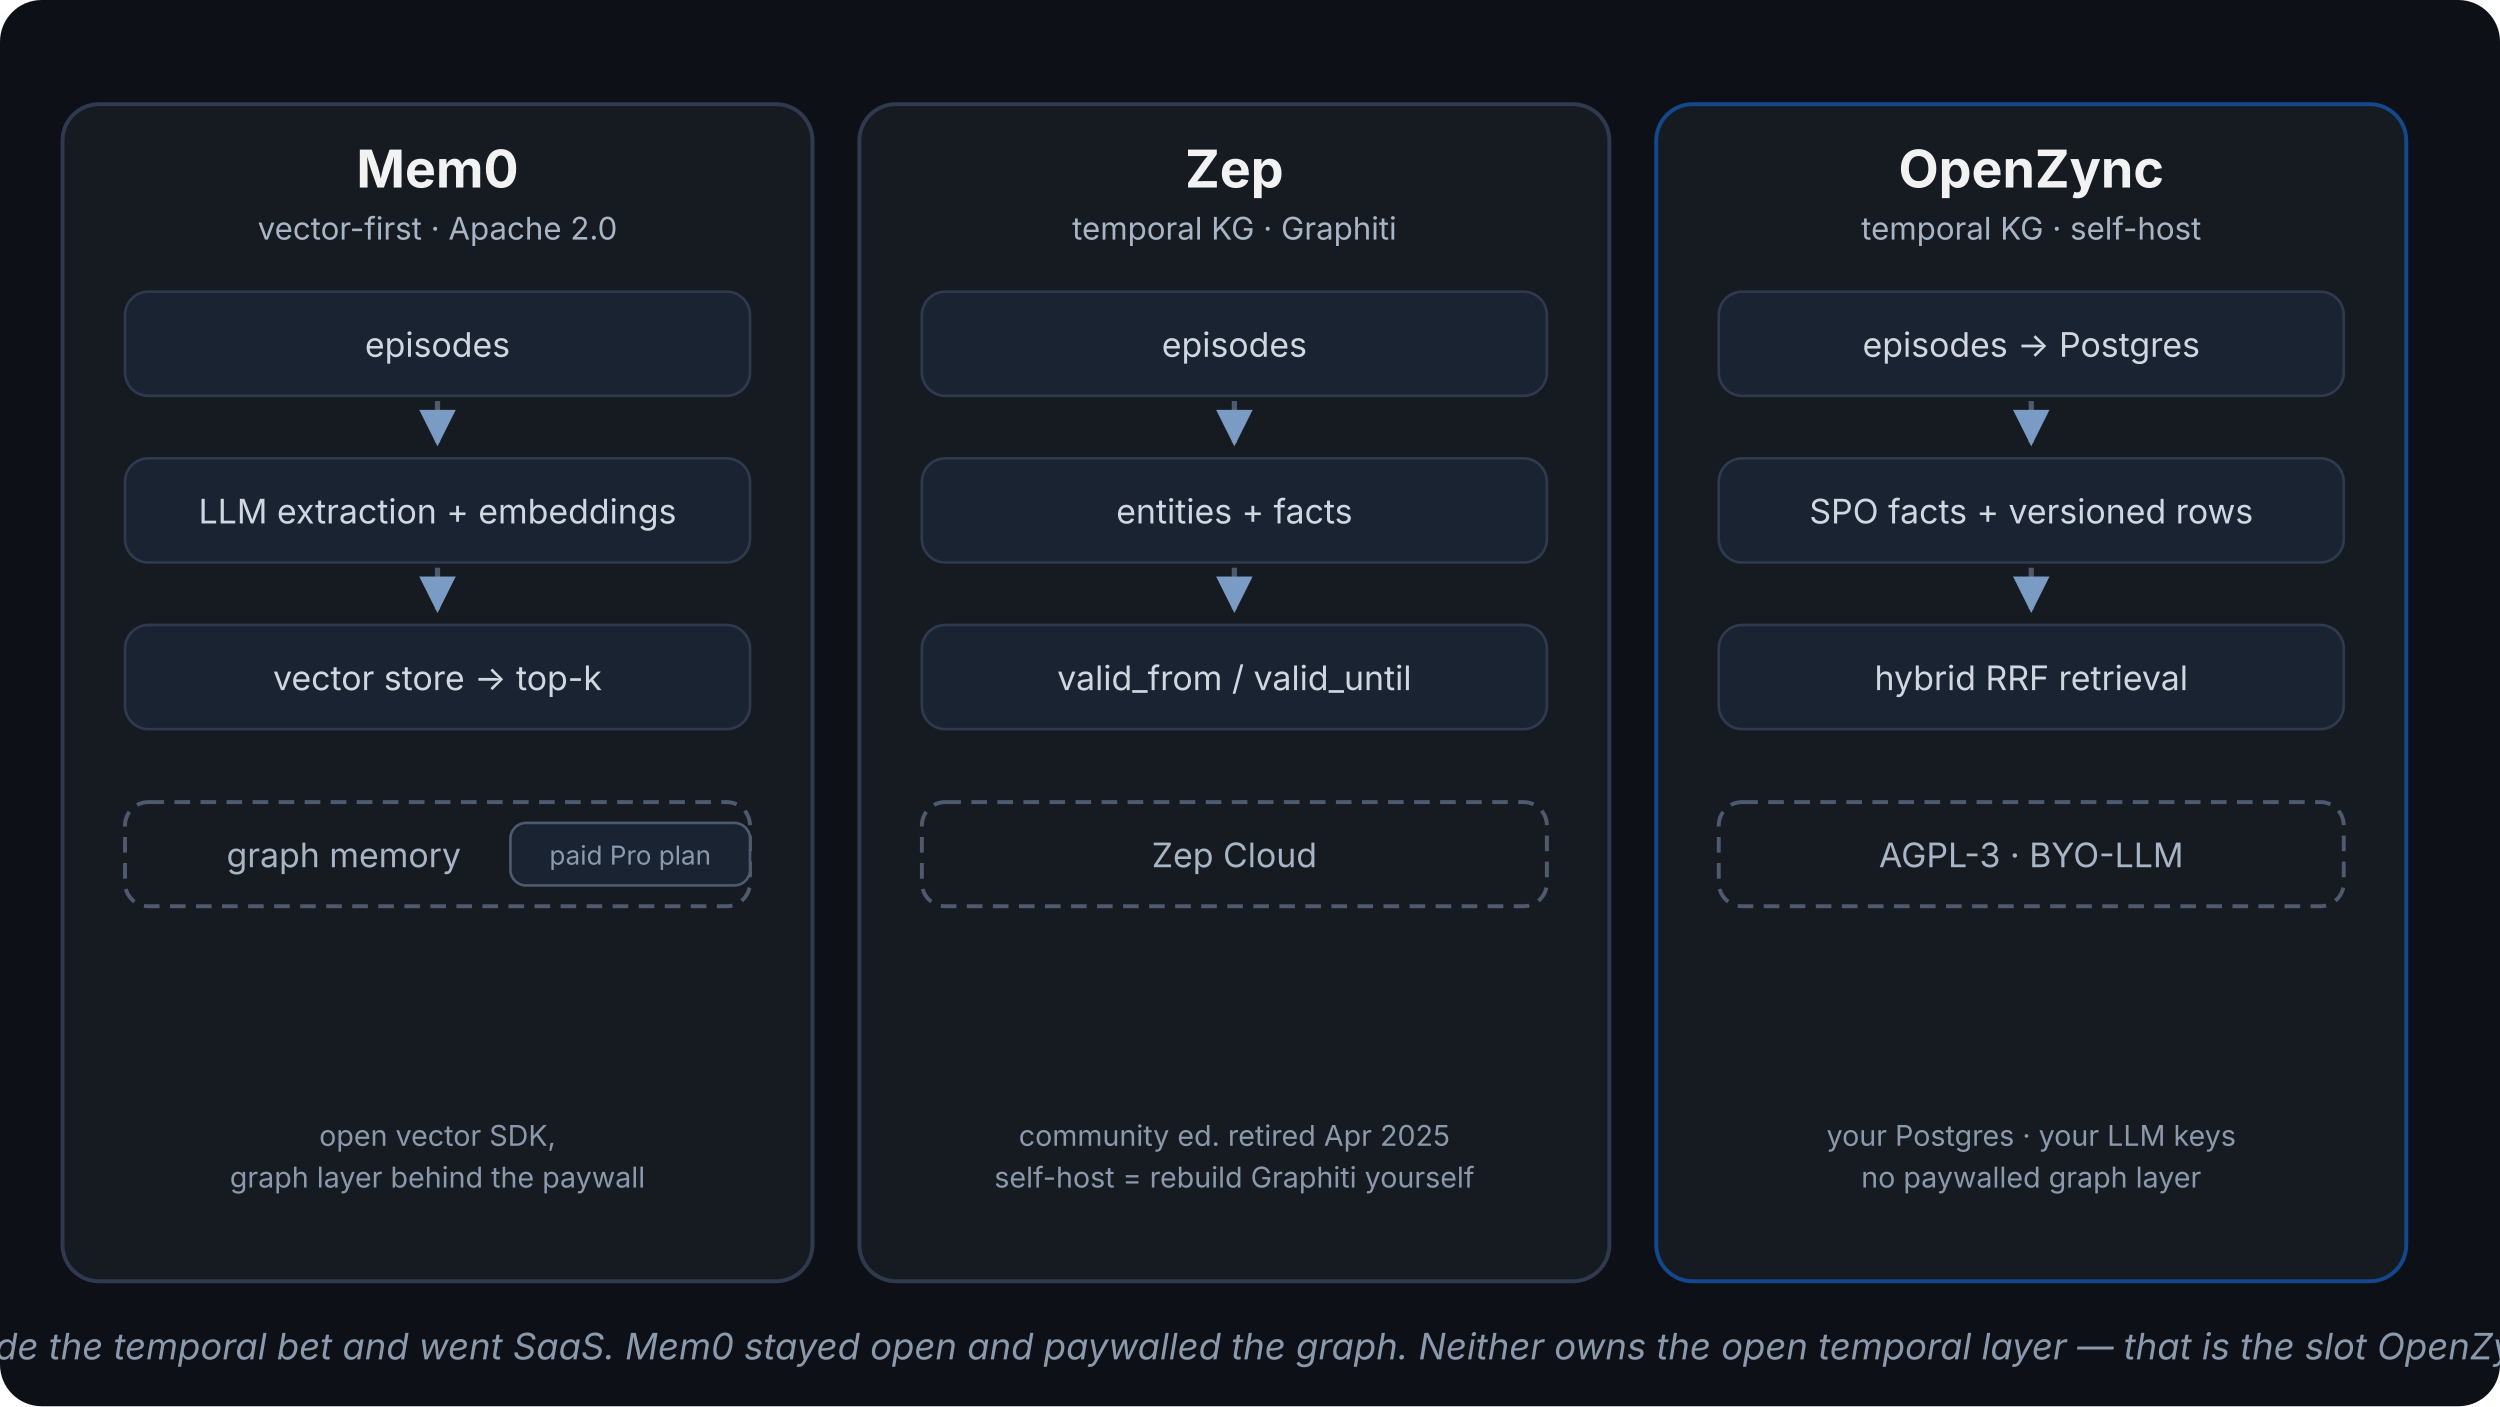
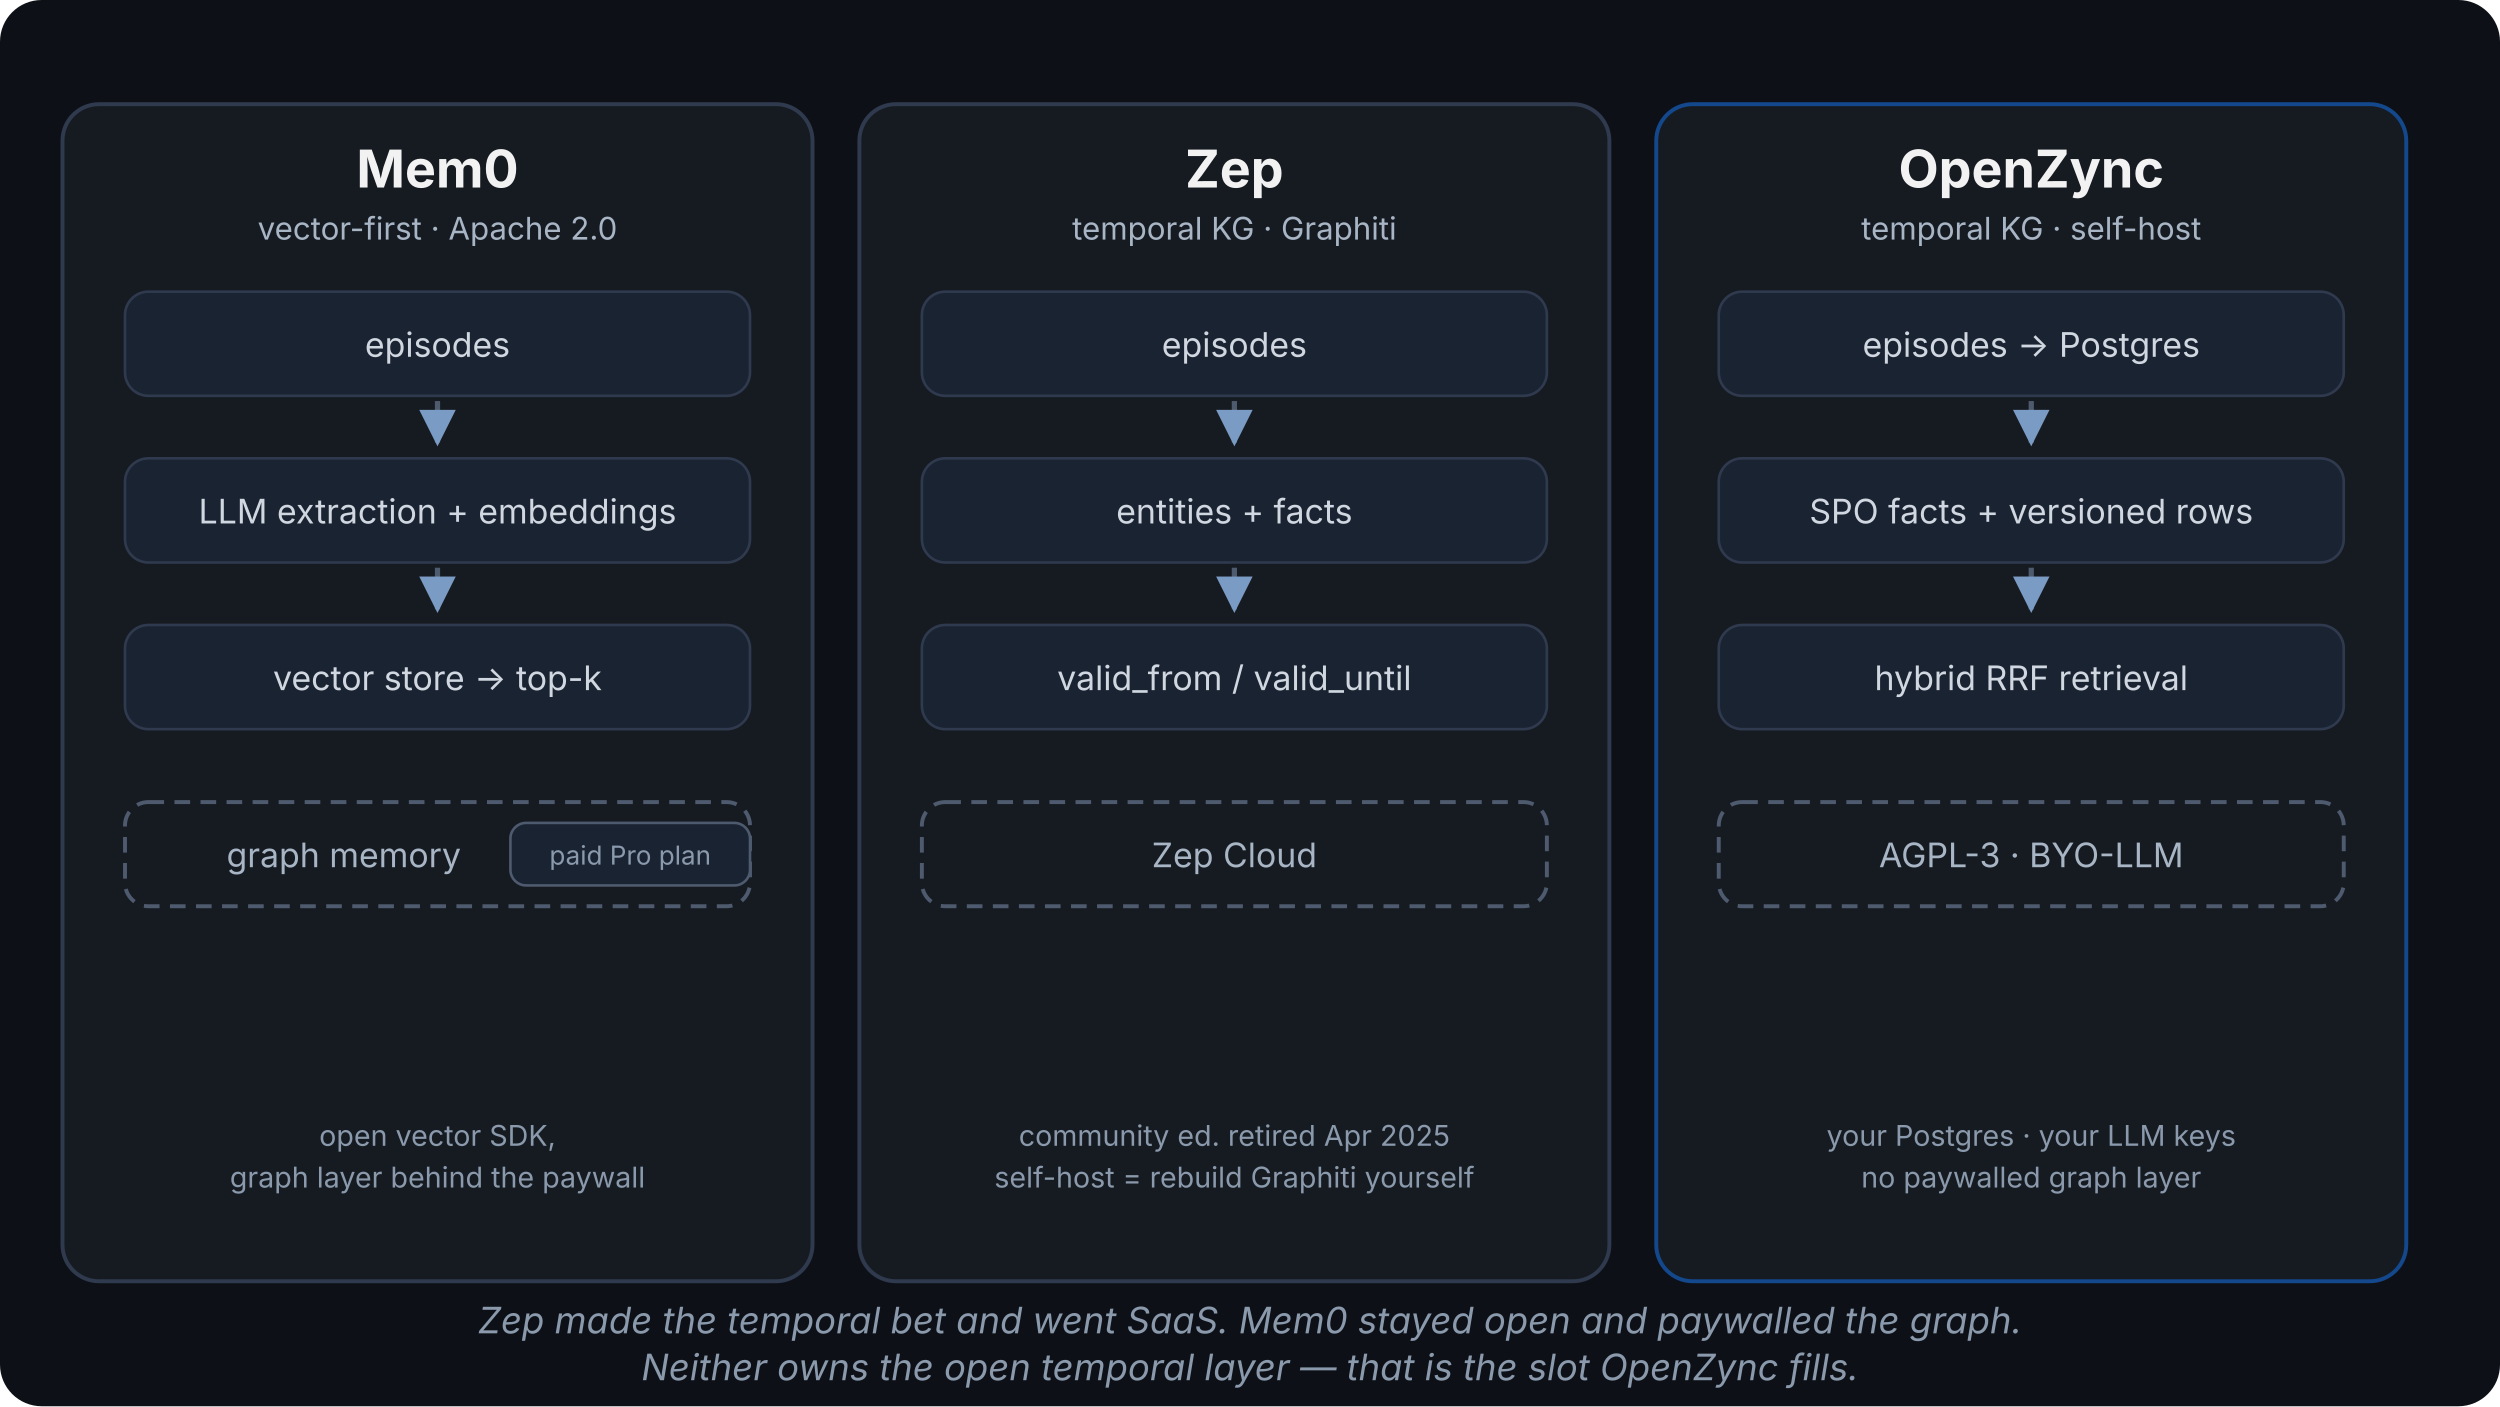
<svg xmlns="http://www.w3.org/2000/svg" viewBox="0 0 960 540" role="img" aria-label="The three architectural bets for agent memory in 2026: Mem0, Zep, and OpenZync">
  <defs>
    <marker id="arrA" viewBox="0 0 10 10" refX="9" refY="5" markerWidth="7" markerHeight="7" orient="auto-start-reverse">
      <path d="M 0 0 L 10 5 L 0 10 z" fill="#7A9BC4" />
    </marker>
  </defs>
  <rect width="960" height="540" fill="#0D1117" rx="16" />
  <rect x="24" y="40" width="288" height="452" rx="14" fill="#161B22" stroke="#303A4E" stroke-width="1.5" />
  <text x="168" y="72" fill="#F2F2F2" font-family="Inter, system-ui, sans-serif" font-size="20" text-anchor="middle" font-weight="700">Mem0</text>
  <text x="168" y="92" fill="#A8B5C5" font-family="Inter, system-ui, sans-serif" font-size="12" text-anchor="middle">vector-first · Apache 2.0</text>
  <rect x="48" y="112" width="240" height="40" rx="9" fill="#1A2332" stroke="#303A4E" />
  <text x="168" y="137" fill="#D0D7E0" font-family="Inter, system-ui, sans-serif" font-size="13" text-anchor="middle">episodes</text>
  <line x1="168" y1="154" x2="168" y2="170" stroke="#4E5A6E" stroke-width="2" marker-end="url(#arrA)" />
  <rect x="48" y="176" width="240" height="40" rx="9" fill="#1A2332" stroke="#303A4E" />
  <text x="168" y="201" fill="#D0D7E0" font-family="Inter, system-ui, sans-serif" font-size="13" text-anchor="middle">LLM extraction + embeddings</text>
  <line x1="168" y1="218" x2="168" y2="234" stroke="#4E5A6E" stroke-width="2" marker-end="url(#arrA)" />
  <rect x="48" y="240" width="240" height="40" rx="9" fill="#1A2332" stroke="#303A4E" />
  <text x="168" y="265" fill="#D0D7E0" font-family="Inter, system-ui, sans-serif" font-size="13" text-anchor="middle">vector store → top-k</text>
  <rect x="48" y="308" width="240" height="40" rx="9" fill="none" stroke="#4E5A6E" stroke-width="1.5" stroke-dasharray="6 4" />
  <text x="132" y="333" fill="#A8B5C5" font-family="Inter, system-ui, sans-serif" font-size="13" text-anchor="middle">graph memory</text>
  <rect x="196" y="316" width="92" height="24" rx="6" fill="#1A2332" stroke="#4E5A6E" />
  <text x="242" y="332" fill="#8A99AB" font-family="Inter, system-ui, sans-serif" font-size="10" text-anchor="middle">paid Pro plan</text>
  <text x="168" y="440" fill="#8A99AB" font-family="Inter, system-ui, sans-serif" font-size="11" text-anchor="middle">open vector SDK,</text>
  <text x="168" y="456" fill="#8A99AB" font-family="Inter, system-ui, sans-serif" font-size="11" text-anchor="middle">graph layer behind the paywall</text>
  <rect x="330" y="40" width="288" height="452" rx="14" fill="#161B22" stroke="#303A4E" stroke-width="1.5" />
  <text x="474" y="72" fill="#F2F2F2" font-family="Inter, system-ui, sans-serif" font-size="20" text-anchor="middle" font-weight="700">Zep</text>
  <text x="474" y="92" fill="#A8B5C5" font-family="Inter, system-ui, sans-serif" font-size="12" text-anchor="middle">temporal KG · Graphiti</text>
  <rect x="354" y="112" width="240" height="40" rx="9" fill="#1A2332" stroke="#303A4E" />
  <text x="474" y="137" fill="#D0D7E0" font-family="Inter, system-ui, sans-serif" font-size="13" text-anchor="middle">episodes</text>
  <line x1="474" y1="154" x2="474" y2="170" stroke="#4E5A6E" stroke-width="2" marker-end="url(#arrA)" />
  <rect x="354" y="176" width="240" height="40" rx="9" fill="#1A2332" stroke="#303A4E" />
  <text x="474" y="201" fill="#D0D7E0" font-family="Inter, system-ui, sans-serif" font-size="13" text-anchor="middle">entities + facts</text>
  <line x1="474" y1="218" x2="474" y2="234" stroke="#4E5A6E" stroke-width="2" marker-end="url(#arrA)" />
  <rect x="354" y="240" width="240" height="40" rx="9" fill="#1A2332" stroke="#303A4E" />
  <text x="474" y="265" fill="#D0D7E0" font-family="Inter, system-ui, sans-serif" font-size="13" text-anchor="middle">valid_from / valid_until</text>
  <rect x="354" y="308" width="240" height="40" rx="9" fill="none" stroke="#4E5A6E" stroke-width="1.5" stroke-dasharray="6 4" />
  <text x="474" y="333" fill="#A8B5C5" font-family="Inter, system-ui, sans-serif" font-size="13" text-anchor="middle">Zep Cloud</text>
  <text x="474" y="440" fill="#8A99AB" font-family="Inter, system-ui, sans-serif" font-size="11" text-anchor="middle">community ed. retired Apr 2025</text>
  <text x="474" y="456" fill="#8A99AB" font-family="Inter, system-ui, sans-serif" font-size="11" text-anchor="middle">self-host = rebuild Graphiti yourself</text>
  <rect x="636" y="40" width="288" height="452" rx="14" fill="#161B22" stroke="#14488C" stroke-width="1.5" />
  <text x="780" y="72" fill="#F2F2F2" font-family="Inter, system-ui, sans-serif" font-size="20" text-anchor="middle" font-weight="700">OpenZync</text>
  <text x="780" y="92" fill="#A8B5C5" font-family="Inter, system-ui, sans-serif" font-size="12" text-anchor="middle">temporal KG · self-host</text>
  <rect x="660" y="112" width="240" height="40" rx="9" fill="#1A2332" stroke="#303A4E" />
  <text x="780" y="137" fill="#D0D7E0" font-family="Inter, system-ui, sans-serif" font-size="13" text-anchor="middle">episodes → Postgres</text>
  <line x1="780" y1="154" x2="780" y2="170" stroke="#4E5A6E" stroke-width="2" marker-end="url(#arrA)" />
  <rect x="660" y="176" width="240" height="40" rx="9" fill="#1A2332" stroke="#303A4E" />
  <text x="780" y="201" fill="#D0D7E0" font-family="Inter, system-ui, sans-serif" font-size="13" text-anchor="middle">SPO facts + versioned rows</text>
  <line x1="780" y1="218" x2="780" y2="234" stroke="#4E5A6E" stroke-width="2" marker-end="url(#arrA)" />
  <rect x="660" y="240" width="240" height="40" rx="9" fill="#1A2332" stroke="#303A4E" />
  <text x="780" y="265" fill="#D0D7E0" font-family="Inter, system-ui, sans-serif" font-size="13" text-anchor="middle">hybrid RRF retrieval</text>
  <rect x="660" y="308" width="240" height="40" rx="9" fill="none" stroke="#4E5A6E" stroke-width="1.5" stroke-dasharray="6 4" />
  <text x="780" y="333" fill="#A8B5C5" font-family="Inter, system-ui, sans-serif" font-size="13" text-anchor="middle">AGPL-3 · BYO-LLM</text>
  <text x="780" y="440" fill="#8A99AB" font-family="Inter, system-ui, sans-serif" font-size="11" text-anchor="middle">your Postgres · your LLM keys</text>
  <text x="780" y="456" fill="#8A99AB" font-family="Inter, system-ui, sans-serif" font-size="11" text-anchor="middle">no paywalled graph layer</text>
-   <text x="480" y="522" fill="#8A99AB" font-family="Inter, system-ui, sans-serif" font-size="14" text-anchor="middle" font-style="italic">Zep made the temporal bet and went SaaS. Mem0 stayed open and paywalled the graph. Neither owns the open temporal layer — that is the slot OpenZync fills.</text>
+   <text x="480" y="512" fill="#8A99AB" font-family="Inter, system-ui, sans-serif" font-size="14" text-anchor="middle" font-style="italic">Zep made the temporal bet and went SaaS. Mem0 stayed open and paywalled the graph.</text>
+   <text x="480" y="530" fill="#8A99AB" font-family="Inter, system-ui, sans-serif" font-size="14" text-anchor="middle" font-style="italic">Neither owns the open temporal layer — that is the slot OpenZync fills.</text>
</svg>
